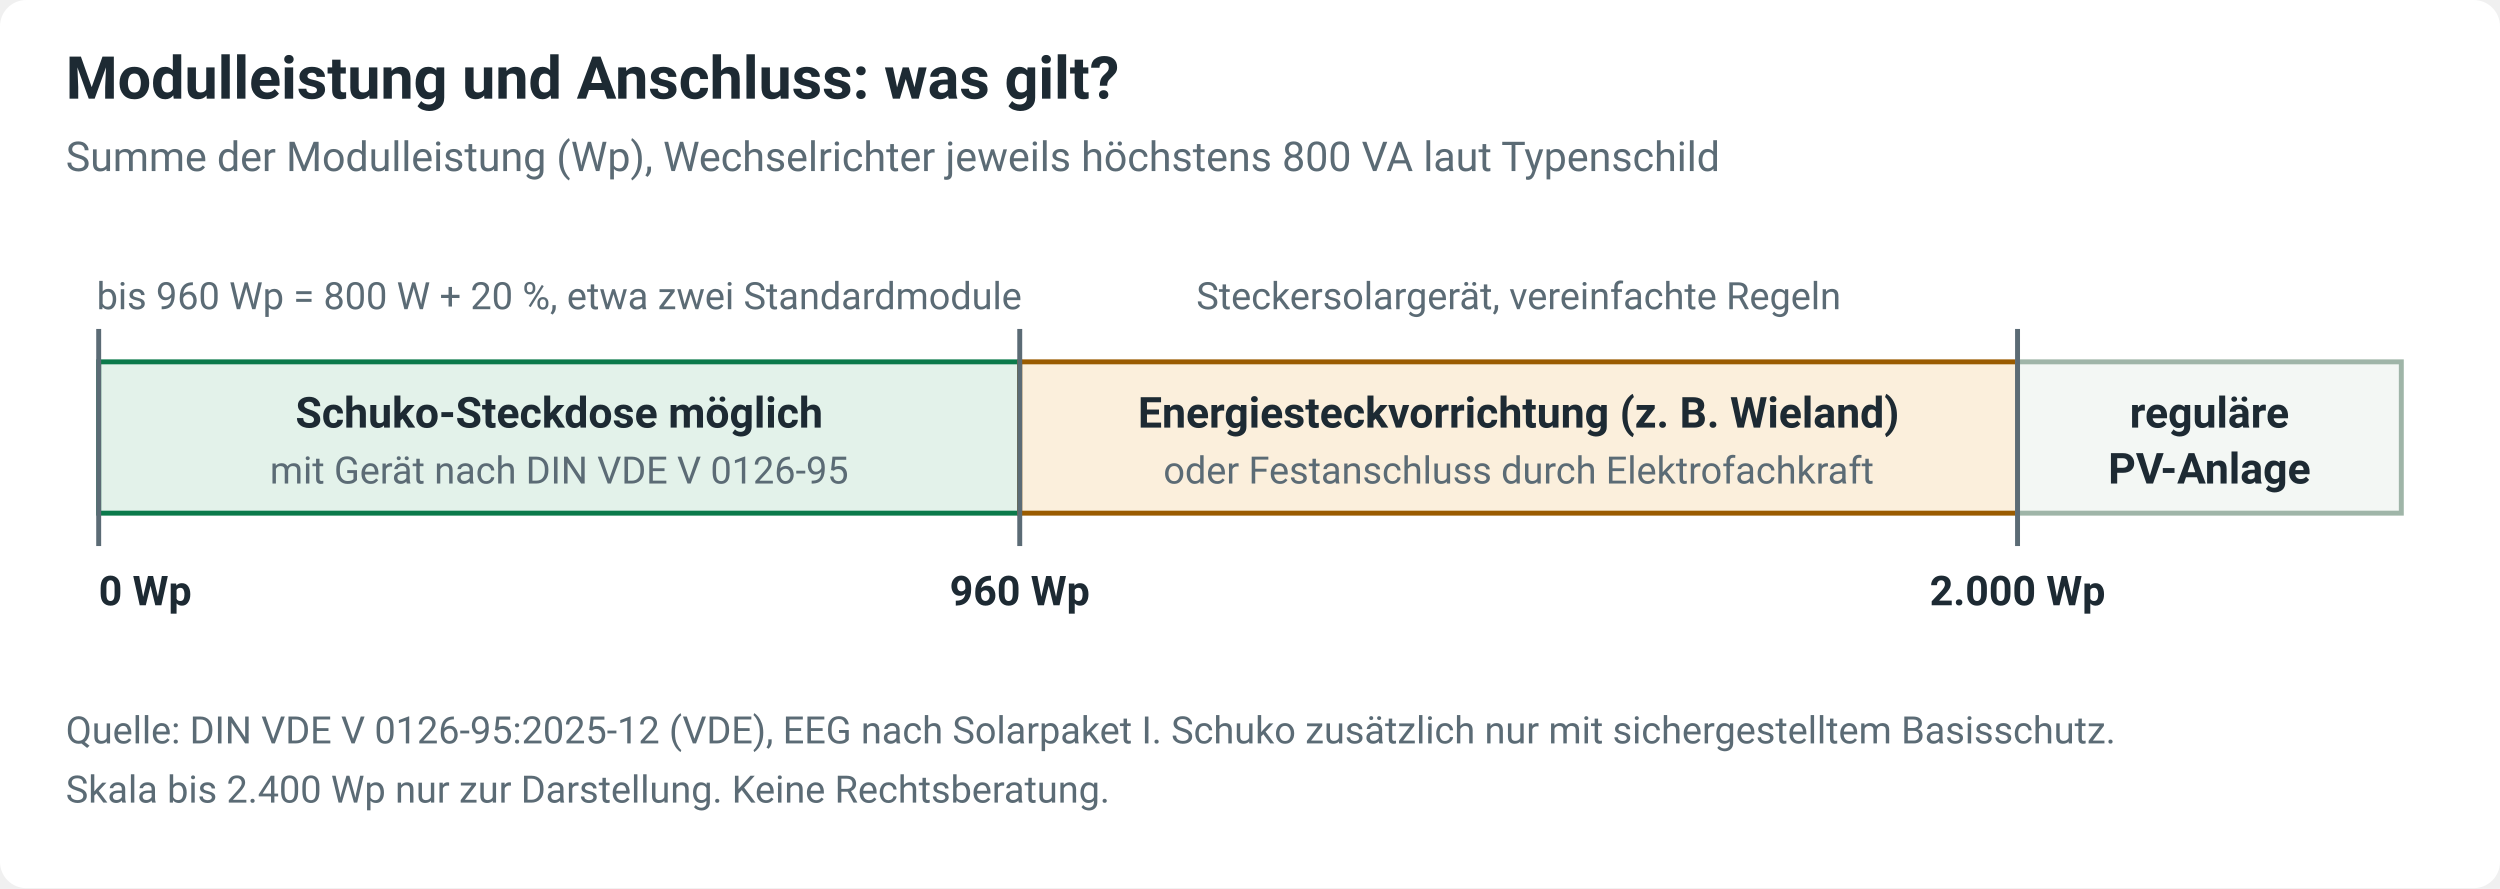
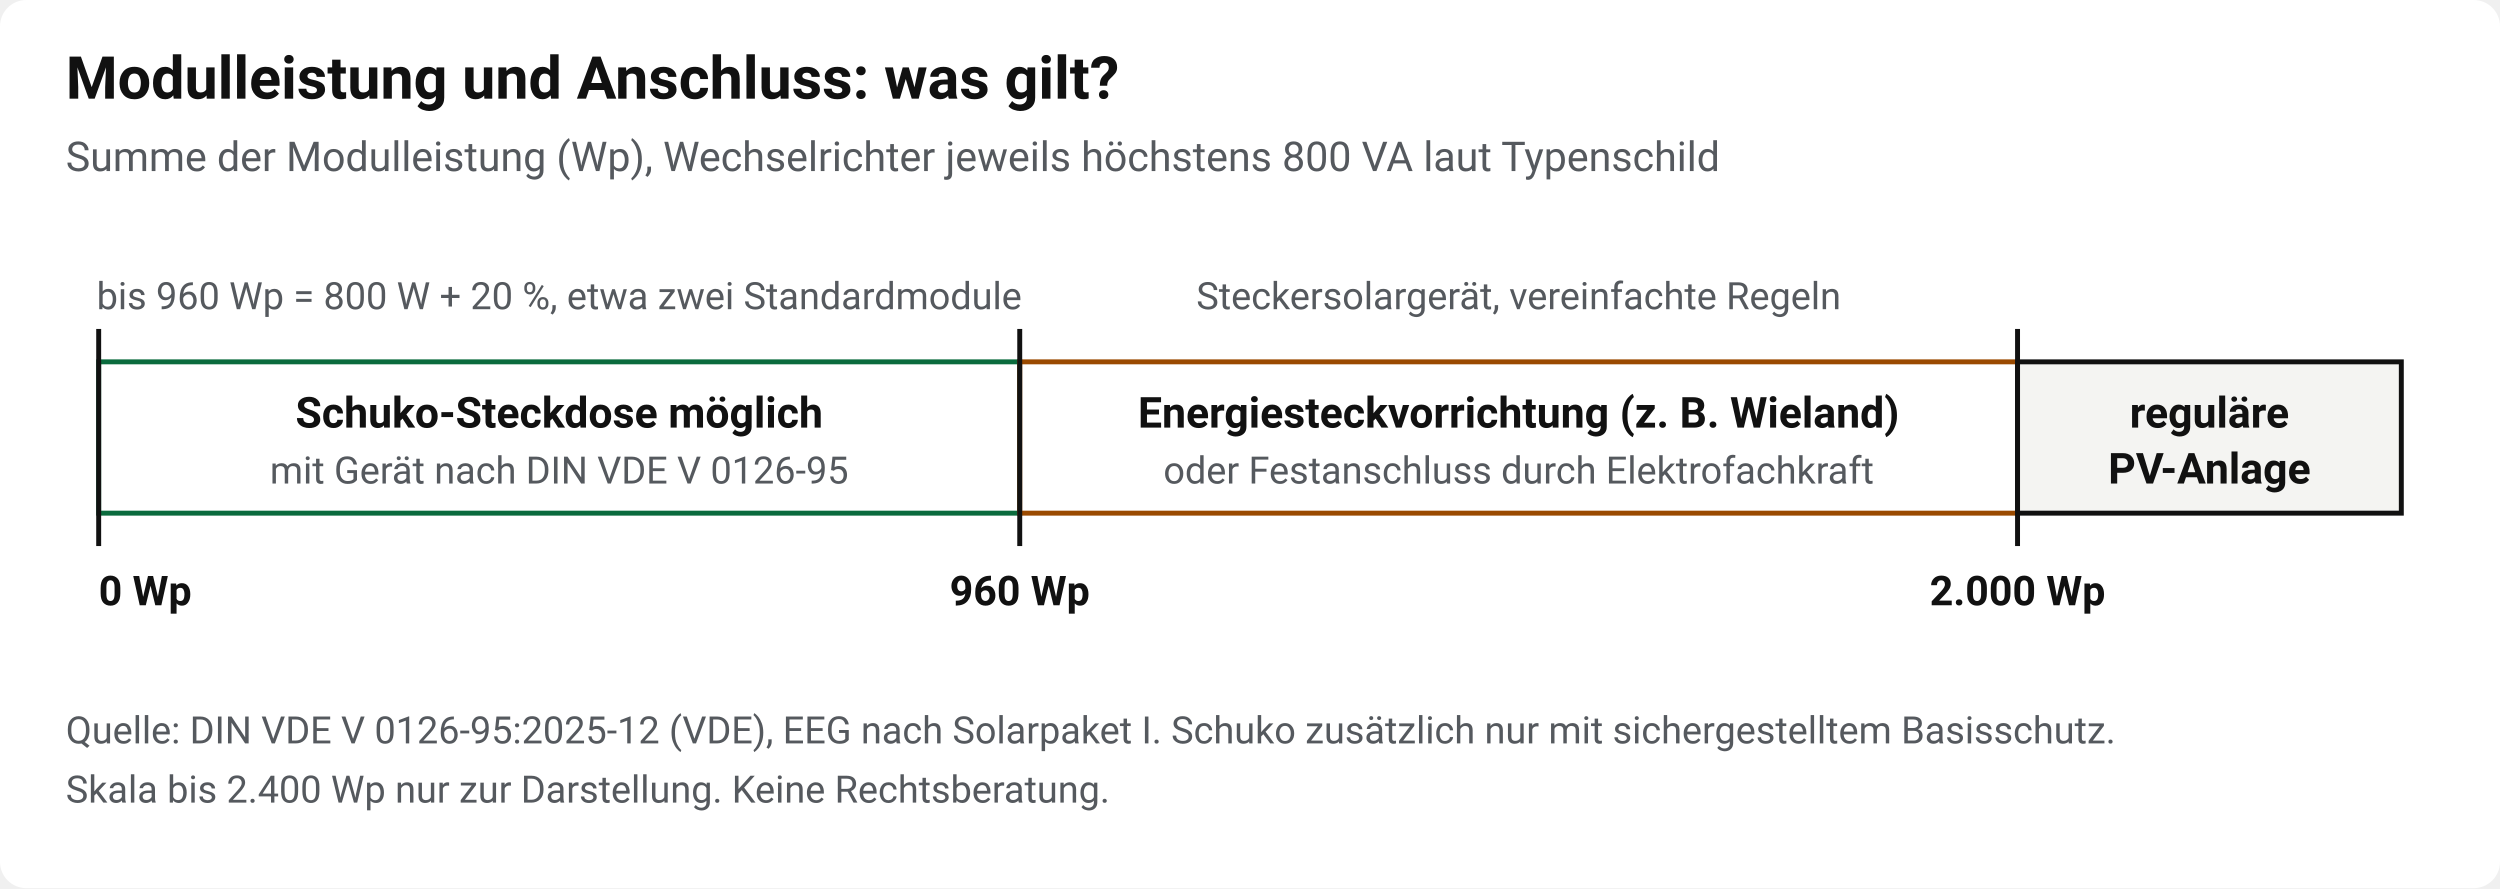
<svg xmlns="http://www.w3.org/2000/svg" viewBox="0 0 760 270" width="760" height="270" role="img" aria-labelledby="t d" lang="de">
  <style>
- .bg{fill:#ffffff}.t{fill:#1d2a33}.m{fill:#5b6b75}.g{stroke:#dde5e0}.ax{stroke:#5b6b75}
- .a{fill:#0b7a4b}.as{stroke:#0b7a4b}.b{fill:#9a5b00}.bs{stroke:#9a5b00}.c{fill:#2f5d8a}.cs{stroke:#2f5d8a}
- .box{fill:#f3f7f4;stroke:#9fb5a8}.boxa{fill:#e3f2ea;stroke:#0b7a4b}.boxb{fill:#fbefdc;stroke:#9a5b00}
- .ar{fill:#5b6b75}.ars{stroke:#5b6b75}.al{fill:#0b7a4b;fill-opacity:.18}.bl{fill:#9a5b00;fill-opacity:.18}
+ .bg{fill:#ffffff}.t{fill:#111111}.m{fill:#55595e}.g{stroke:#e2e2df}.ax{stroke:#111111}
+ .a{fill:#0a6b3d}.as{stroke:#0a6b3d}.b{fill:#9a4a00}.bs{stroke:#9a4a00}.c{fill:#1f4f8f}.cs{stroke:#1f4f8f}
+ .box{fill:#f4f4f2;stroke:#111111}.boxa{fill:#ffffff;stroke:#0a6b3d}.boxb{fill:#ffffff;stroke:#9a4a00}
+ .ar{fill:#111111}.ars{stroke:#111111}.al{fill:#0a6b3d;fill-opacity:.14}.bl{fill:#9a4a00;fill-opacity:.14}
text{font-family:system-ui,-apple-system,"Segoe UI",Roboto,Arial,sans-serif}
@media (prefers-color-scheme:dark){
- .bg{fill:#121816}.t{fill:#e3ebe6}.m{fill:#9fb0a8}.g{stroke:#2a3631}.ax{stroke:#9fb0a8}
- .a{fill:#4fd197}.as{stroke:#4fd197}.b{fill:#e8b04f}.bs{stroke:#e8b04f}.c{fill:#7fb2e5}.cs{stroke:#7fb2e5}
- .box{fill:#18211d;stroke:#3b4a43}.boxa{fill:#14302a;stroke:#4fd197}.boxb{fill:#33280f;stroke:#e8b04f}
- .ar{fill:#9fb0a8}.ars{stroke:#9fb0a8}.al{fill:#4fd197;fill-opacity:.2}.bl{fill:#e8b04f;fill-opacity:.2}}
+ .bg{fill:#0f0f0f}.t{fill:#ececea}.m{fill:#a8aaa6}.g{stroke:#2e2f2d}.ax{stroke:#ececea}
+ .a{fill:#4cd38a}.as{stroke:#4cd38a}.b{fill:#f0b45a}.bs{stroke:#f0b45a}.c{fill:#8db8f0}.cs{stroke:#8db8f0}
+ .box{fill:#1a1a19;stroke:#ececea}.boxa{fill:#0f0f0f;stroke:#4cd38a}.boxb{fill:#0f0f0f;stroke:#f0b45a}
+ .ar{fill:#ececea}.ars{stroke:#ececea}.al{fill:#4cd38a;fill-opacity:.18}.bl{fill:#f0b45a;fill-opacity:.18}}
</style>
  <rect class="bg" width="760" height="270" rx="8" />
  <text x="20" y="30" class="t" font-size="18" text-anchor="start" font-weight="bold">Modulleistung und Anschluss: was gilt?</text>
  <text x="20" y="52" class="m" font-size="12.5" text-anchor="start" font-weight="normal">Summe der Modulleistung (Wp), Wechselrichter jeweils höchstens 800 VA laut Typenschild</text>
  <rect x="30.0" y="110" width="280.0" height="46" class="boxa" rx="0" stroke-width="1.5" />
  <rect x="310.0" y="110" width="303.333" height="46" class="boxb" rx="0" stroke-width="1.5" />
  <rect x="613.333" y="110" width="116.667" height="46" class="box" rx="0" stroke-width="1.5" />
  <text x="170.0" y="130" class="t" font-size="13" text-anchor="middle" font-weight="bold">Schuko-Steckdose möglich</text>
  <text x="170.0" y="147" class="m" font-size="11.5" text-anchor="middle" font-weight="normal">mit Gerät nach DIN VDE V 0126-95</text>
  <text x="461.667" y="130" class="t" font-size="13" text-anchor="middle" font-weight="bold">Energiesteckvorrichtung (z. B. Wieland)</text>
  <text x="461.667" y="147" class="m" font-size="11.5" text-anchor="middle" font-weight="normal">oder Festanschluss durch Elektrofachkraft</text>
  <text x="671.667" y="130" class="t" font-size="13" text-anchor="middle" font-weight="bold">reguläre</text>
  <text x="671.667" y="147" class="t" font-size="13" text-anchor="middle" font-weight="bold">PV-Anlage</text>
  <line x1="30.0" y1="100" x2="30.0" y2="166" class="ax" stroke-width="1.5" />
  <text x="30.0" y="184" class="t" font-size="12.5" text-anchor="start" font-weight="bold">0 Wp</text>
  <line x1="310.0" y1="100" x2="310.0" y2="166" class="ax" stroke-width="1.5" />
  <text x="310.0" y="184" class="t" font-size="12.5" text-anchor="middle" font-weight="bold">960 Wp</text>
  <line x1="613.333" y1="100" x2="613.333" y2="166" class="ax" stroke-width="1.5" />
  <text x="613.333" y="184" class="t" font-size="12.5" text-anchor="middle" font-weight="bold">2.000 Wp</text>
  <text x="170.0" y="94" class="m" font-size="11.5" text-anchor="middle" font-weight="normal">bis 960 Wp = 800 W + 20 %, etwa zwei Standardmodule</text>
  <text x="461.667" y="94" class="m" font-size="11.5" text-anchor="middle" font-weight="normal">Steckersolargerät, vereinfachte Regeln</text>
  <text x="20" y="226" class="m" font-size="11.5" text-anchor="start" font-weight="normal">Quelle: DIN VDE V 0126-95:2025-12 (VDE), EEG nach Solarpaket I. Schuko zusätzlich nur mit sichergestelltem Basisschutz.</text>
  <text x="20" y="244" class="m" font-size="11.5" text-anchor="start" font-weight="normal">Skala bis 2.400 Wp nur zur Darstellung. Keine Rechtsberatung.</text>
</svg>
